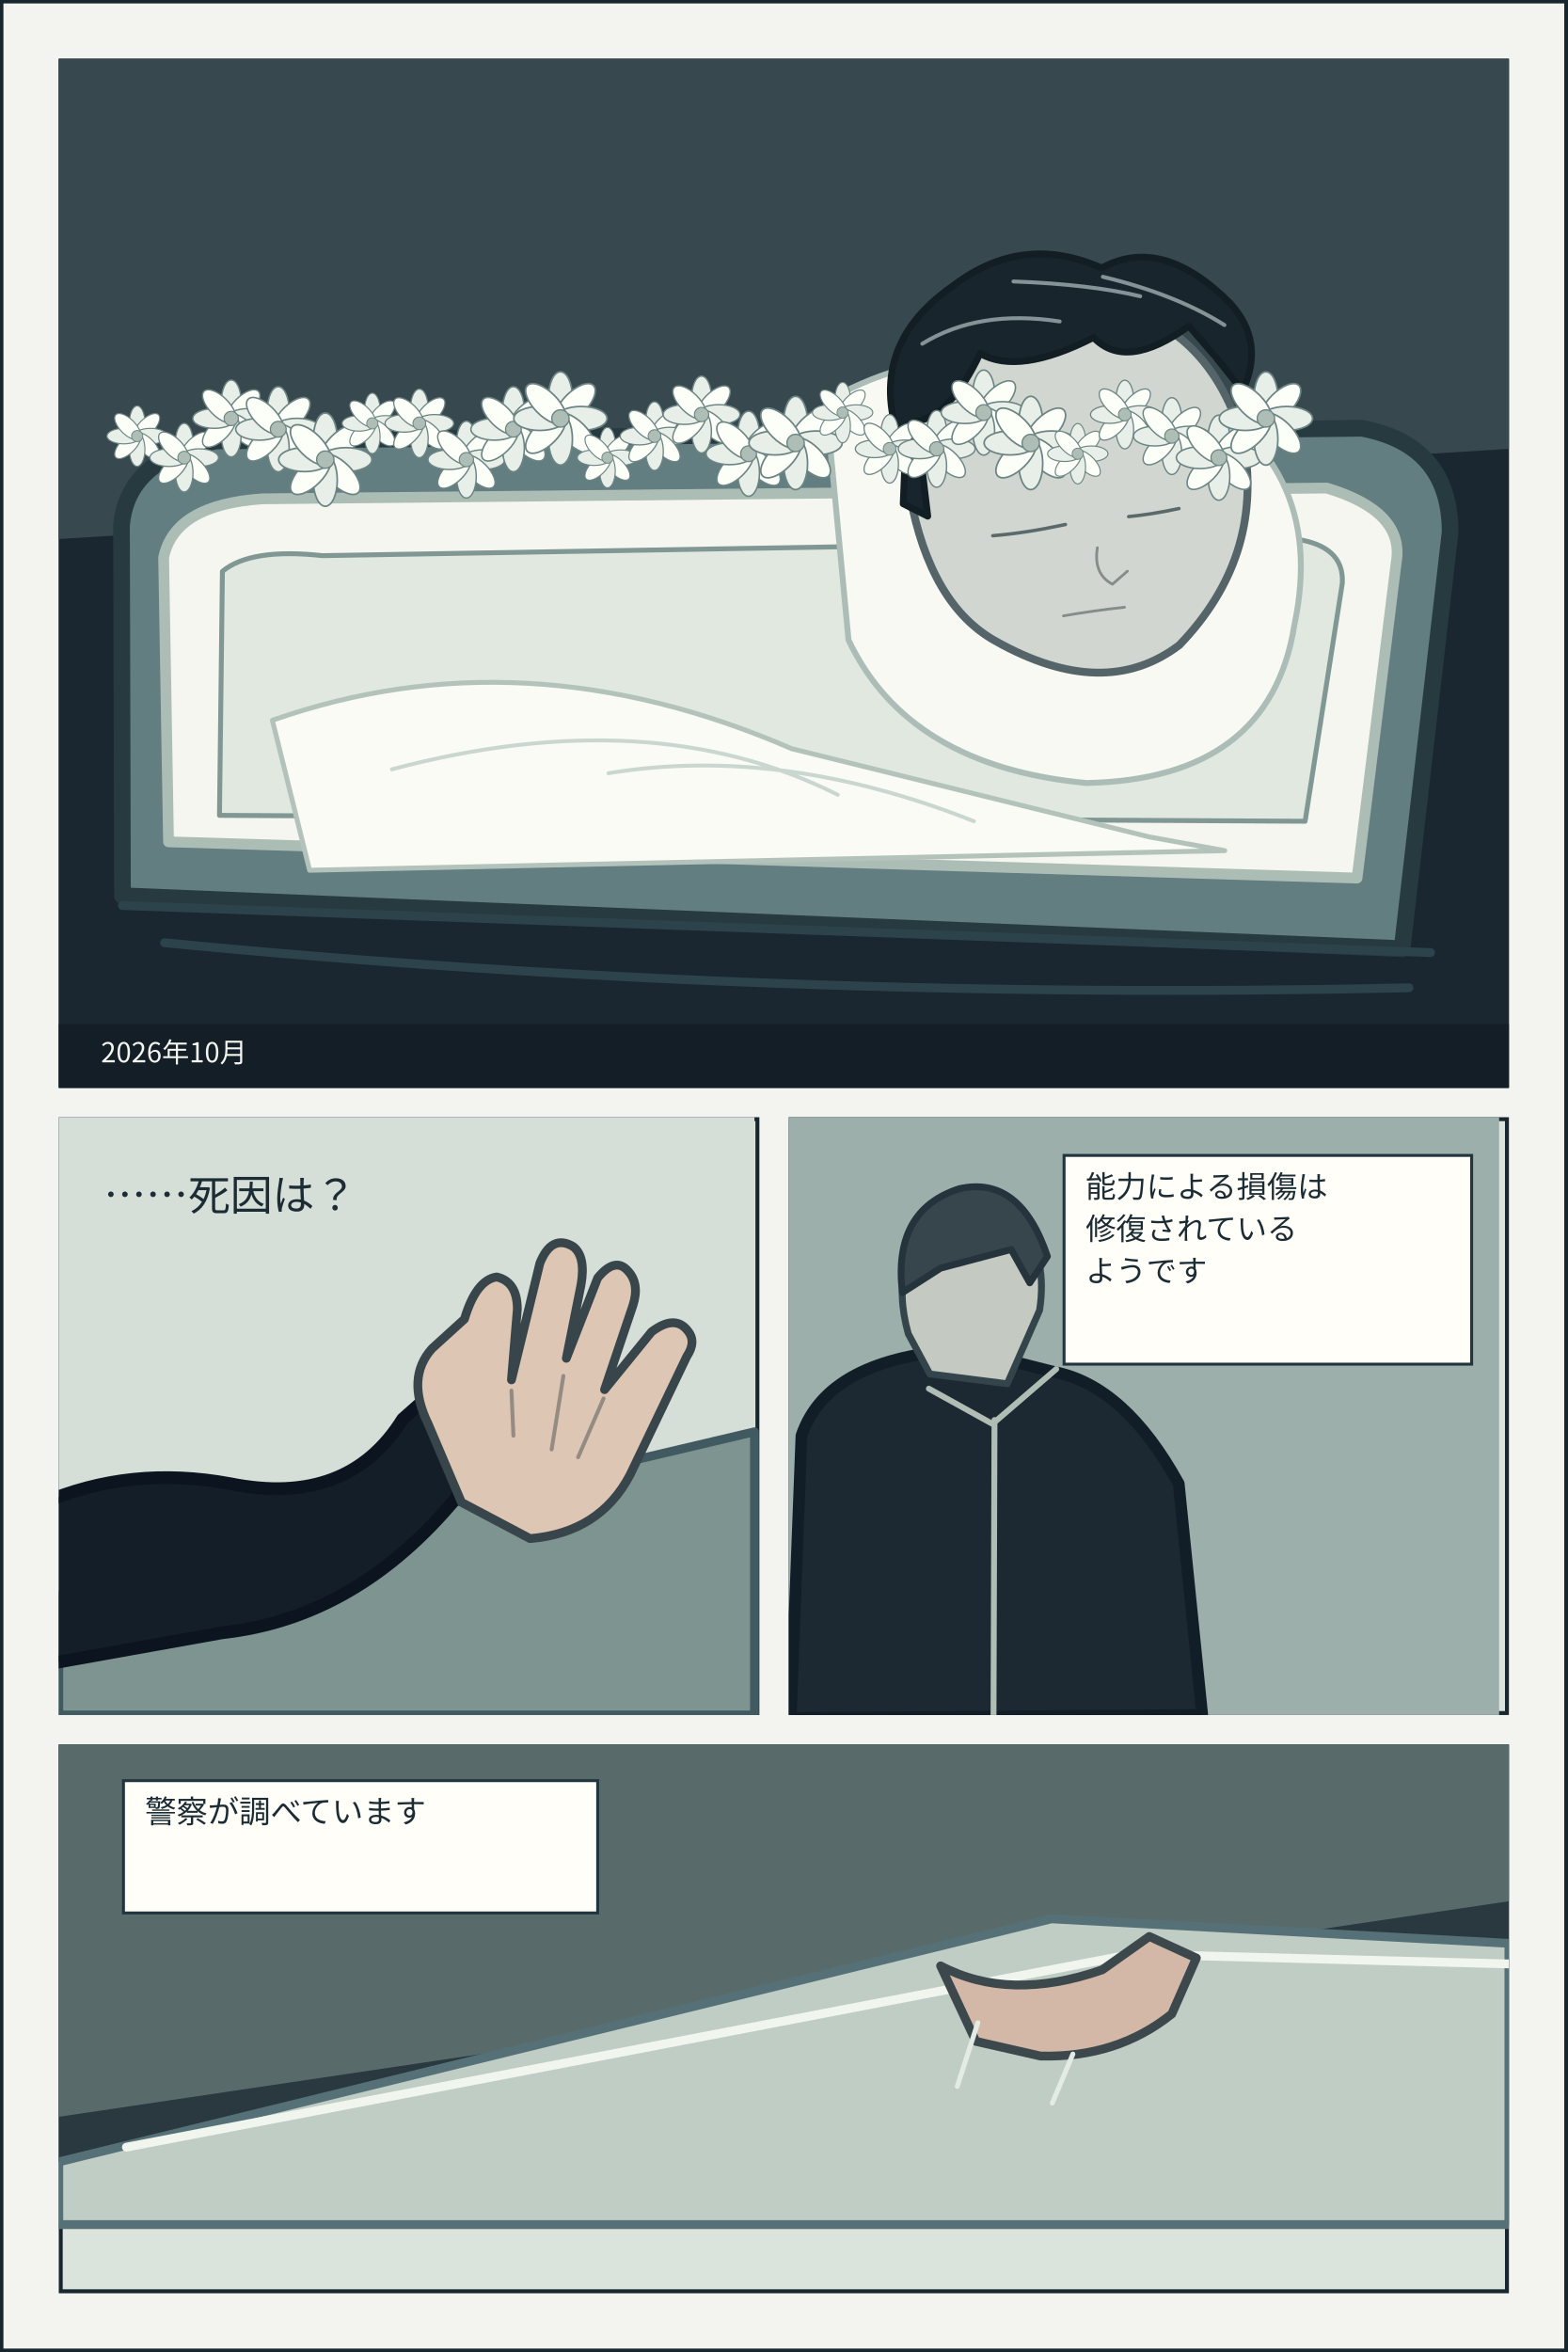
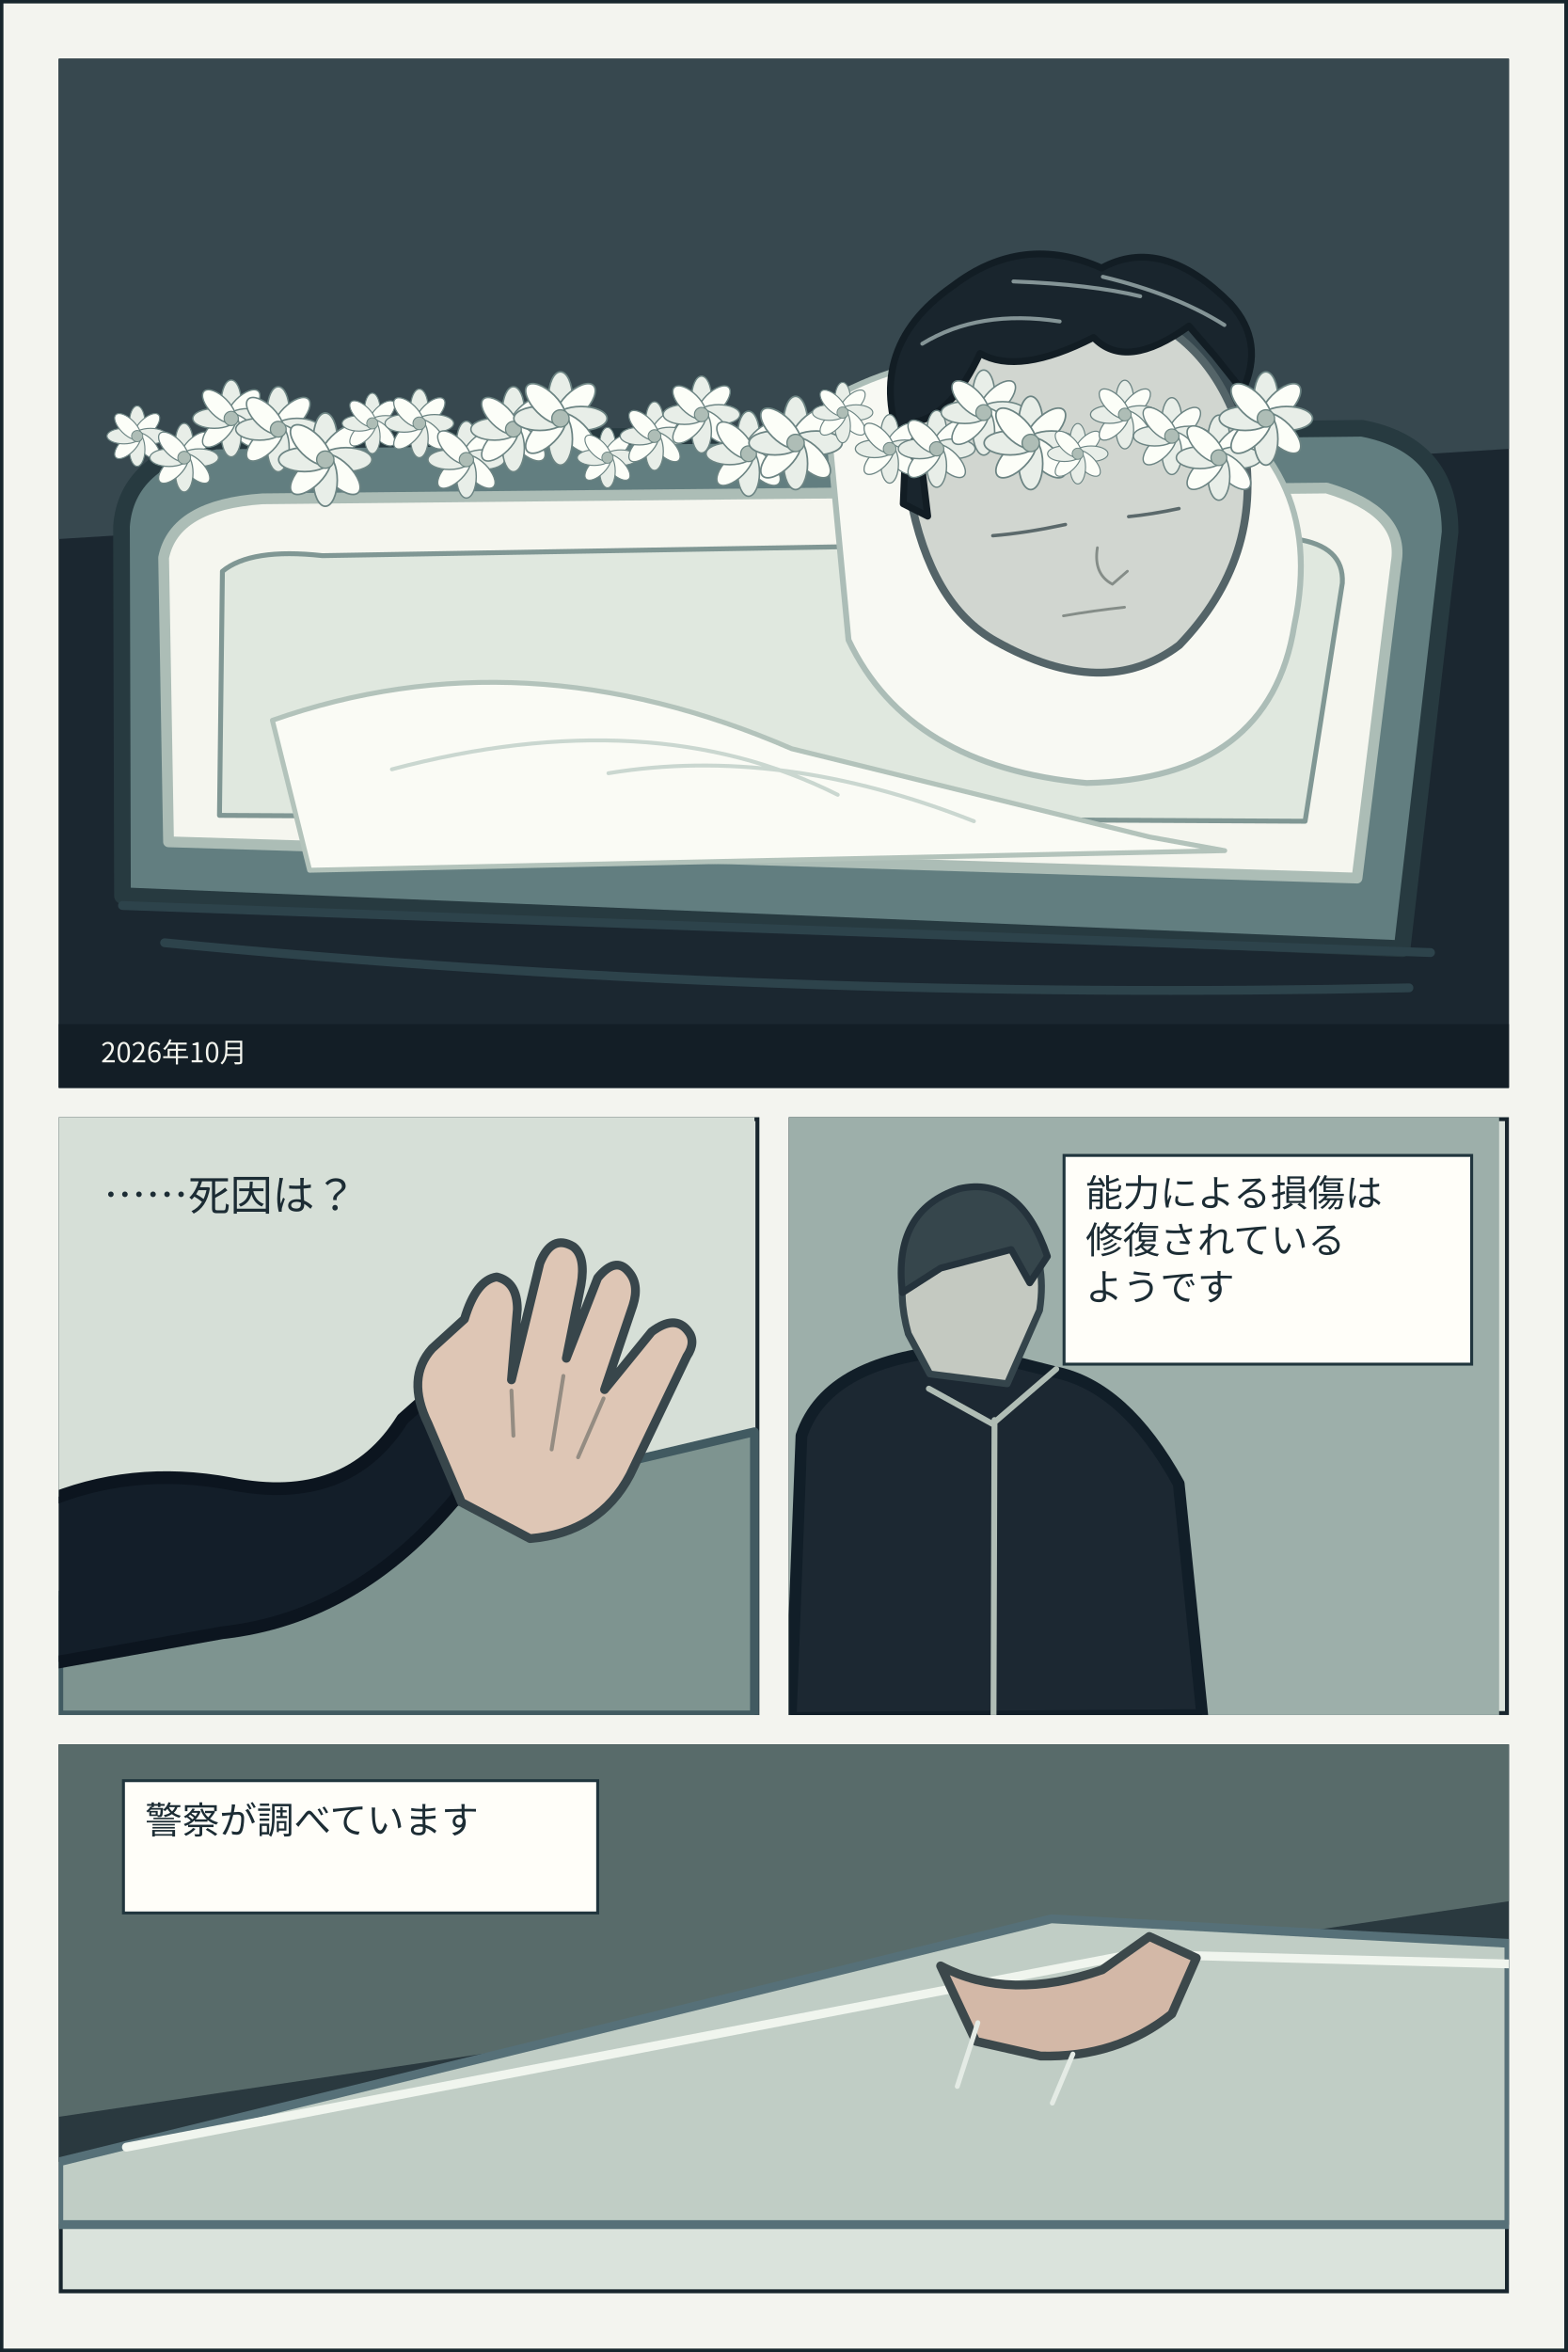
<svg xmlns="http://www.w3.org/2000/svg" width="1600" height="2400" viewBox="0 0 1600 2400">
  <rect x="0" y="0" width="1600" height="2400" fill="#f3f4ef" stroke="#17262d" stroke-width="7" />
  <g id="panel-01-coffin-and-sakaki">
    <svg x="60" y="60" width="1480" height="1050" viewBox="0 0 1480 1050">
      <rect x="0" y="0" width="1480" height="1050" fill="#dae3dc" stroke="#18262e" stroke-width="8" />
      <rect x="0" y="0" width="1480" height="1050" fill="#1b2730" stroke="none" stroke-width="0" />
      <path d="M0 0H1480V398L0 490Z" fill="#37484f" stroke="none" stroke-width="0" stroke-linecap="round" stroke-linejoin="round" />
      <path d="M65 854L64 477Q69 409 160 390L1330 377Q1420 394 1420 483L1371 908Z" fill="#627e80" stroke="#273a40" stroke-width="17" stroke-linecap="round" stroke-linejoin="round" />
      <path d="M112 799L107 509Q118 455 208 449L1294 438Q1374 462 1365 514L1325 836Z" fill="#f5f6ef" stroke="#acbdb6" stroke-width="11" stroke-linecap="round" stroke-linejoin="round" />
      <path d="M164 772L167 523Q196 499 269 507L1262 490Q1312 497 1310 535L1272 778Z" fill="#e0e8df" stroke="#809794" stroke-width="5" stroke-linecap="round" stroke-linejoin="round" />
      <path d="M218 675Q474 585 748 704L1113 794L1190 808L256 828Z" fill="#fafbf5" stroke="#b3c3bb" stroke-width="5" stroke-linecap="round" stroke-linejoin="round" />
      <path d="M340 725Q604 655 795 751M561 729Q737 700 934 778" fill="none" stroke="#cad7d0" stroke-width="4" stroke-linecap="round" stroke-linejoin="round" />
      <path d="M783 350Q924 266 1139 331Q1297 408 1261 578Q1236 735 1049 739Q867 722 806 593Z" fill="#f8f9f3" stroke="#acbdb7" stroke-width="6" stroke-linecap="round" stroke-linejoin="round" />
      <g transform="translate(1042 457) rotate(-8)">
        <path d="M-148-144Q-65-222 50-203Q158-167 175-40Q178 78 81 154Q-3 201-104 124Q-165 78-170-36Z" fill="#d1d6d0" stroke="#546468" stroke-width="8" stroke-linecap="round" stroke-linejoin="round" />
        <path d="M-169-77Q-200-189-97-241Q-19-285 56-238Q122-263 181-184Q211-140 181-94L158-133L136-167Q66-130 38-169Q-43-141-79-169Q-116-112-153-109L-155-12L-178-28Z" fill="#19252d" stroke="#121d24" stroke-width="7" stroke-linecap="round" stroke-linejoin="round" />
        <path d="M-136-187Q-74-214 6-190M-35-237Q43-223 91-204M56-229Q127-201 172-163" fill="none" stroke="#849496" stroke-width="4" stroke-linecap="round" stroke-linejoin="round" />
        <path d="M-92 17Q-58 19-17 16M48 17Q72 18 100 16" fill="none" stroke="#5b696b" stroke-width="3.5" stroke-linecap="round" stroke-linejoin="round" />
        <path d="M12 44Q4 70 22 83L39 72M-32 108Q0 107 31 108" fill="none" stroke="#858d88" stroke-width="2.8" stroke-linecap="round" stroke-linejoin="round" />
      </g>
      <g transform="translate(80 385) scale(0.44)">
        <ellipse cx="0" cy="-31" rx="18" ry="39" transform="rotate(0)" fill="#e8eee8" stroke="#6c8483" stroke-width="2.5" />
        <ellipse cx="0" cy="-31" rx="18" ry="39" transform="rotate(45)" fill="#fcfef8" stroke="#6c8483" stroke-width="2.5" />
        <ellipse cx="0" cy="-31" rx="18" ry="39" transform="rotate(90)" fill="#e8eee8" stroke="#6c8483" stroke-width="2.5" />
        <ellipse cx="0" cy="-31" rx="18" ry="39" transform="rotate(135)" fill="#fcfef8" stroke="#6c8483" stroke-width="2.5" />
        <ellipse cx="0" cy="-31" rx="18" ry="39" transform="rotate(180)" fill="#e8eee8" stroke="#6c8483" stroke-width="2.5" />
        <ellipse cx="0" cy="-31" rx="18" ry="39" transform="rotate(225)" fill="#fcfef8" stroke="#6c8483" stroke-width="2.5" />
        <ellipse cx="0" cy="-31" rx="18" ry="39" transform="rotate(270)" fill="#e8eee8" stroke="#6c8483" stroke-width="2.5" />
        <ellipse cx="0" cy="-31" rx="18" ry="39" transform="rotate(315)" fill="#fcfef8" stroke="#6c8483" stroke-width="2.5" />
        <circle r="13" fill="#aebdb6" stroke="#6c8582" stroke-width="2" />
      </g>
      <g transform="translate(128 407) scale(0.50)">
        <ellipse cx="0" cy="-31" rx="18" ry="39" transform="rotate(0)" fill="#e8eee8" stroke="#6c8483" stroke-width="2.5" />
        <ellipse cx="0" cy="-31" rx="18" ry="39" transform="rotate(45)" fill="#fcfef8" stroke="#6c8483" stroke-width="2.5" />
        <ellipse cx="0" cy="-31" rx="18" ry="39" transform="rotate(90)" fill="#e8eee8" stroke="#6c8483" stroke-width="2.5" />
        <ellipse cx="0" cy="-31" rx="18" ry="39" transform="rotate(135)" fill="#fcfef8" stroke="#6c8483" stroke-width="2.5" />
        <ellipse cx="0" cy="-31" rx="18" ry="39" transform="rotate(180)" fill="#e8eee8" stroke="#6c8483" stroke-width="2.5" />
        <ellipse cx="0" cy="-31" rx="18" ry="39" transform="rotate(225)" fill="#fcfef8" stroke="#6c8483" stroke-width="2.5" />
        <ellipse cx="0" cy="-31" rx="18" ry="39" transform="rotate(270)" fill="#e8eee8" stroke="#6c8483" stroke-width="2.5" />
        <ellipse cx="0" cy="-31" rx="18" ry="39" transform="rotate(315)" fill="#fcfef8" stroke="#6c8483" stroke-width="2.5" />
        <circle r="13" fill="#aebdb6" stroke="#6c8582" stroke-width="2" />
      </g>
      <g transform="translate(176 367) scale(0.56)">
        <ellipse cx="0" cy="-31" rx="18" ry="39" transform="rotate(0)" fill="#e8eee8" stroke="#6c8483" stroke-width="2.5" />
        <ellipse cx="0" cy="-31" rx="18" ry="39" transform="rotate(45)" fill="#fcfef8" stroke="#6c8483" stroke-width="2.5" />
        <ellipse cx="0" cy="-31" rx="18" ry="39" transform="rotate(90)" fill="#e8eee8" stroke="#6c8483" stroke-width="2.5" />
        <ellipse cx="0" cy="-31" rx="18" ry="39" transform="rotate(135)" fill="#fcfef8" stroke="#6c8483" stroke-width="2.5" />
        <ellipse cx="0" cy="-31" rx="18" ry="39" transform="rotate(180)" fill="#e8eee8" stroke="#6c8483" stroke-width="2.5" />
        <ellipse cx="0" cy="-31" rx="18" ry="39" transform="rotate(225)" fill="#fcfef8" stroke="#6c8483" stroke-width="2.5" />
        <ellipse cx="0" cy="-31" rx="18" ry="39" transform="rotate(270)" fill="#e8eee8" stroke="#6c8483" stroke-width="2.5" />
        <ellipse cx="0" cy="-31" rx="18" ry="39" transform="rotate(315)" fill="#fcfef8" stroke="#6c8483" stroke-width="2.5" />
        <circle r="13" fill="#aebdb6" stroke="#6c8582" stroke-width="2" />
      </g>
      <g transform="translate(224 378) scale(0.62)">
        <ellipse cx="0" cy="-31" rx="18" ry="39" transform="rotate(0)" fill="#e8eee8" stroke="#6c8483" stroke-width="2.5" />
        <ellipse cx="0" cy="-31" rx="18" ry="39" transform="rotate(45)" fill="#fcfef8" stroke="#6c8483" stroke-width="2.5" />
        <ellipse cx="0" cy="-31" rx="18" ry="39" transform="rotate(90)" fill="#e8eee8" stroke="#6c8483" stroke-width="2.5" />
        <ellipse cx="0" cy="-31" rx="18" ry="39" transform="rotate(135)" fill="#fcfef8" stroke="#6c8483" stroke-width="2.5" />
        <ellipse cx="0" cy="-31" rx="18" ry="39" transform="rotate(180)" fill="#e8eee8" stroke="#6c8483" stroke-width="2.5" />
        <ellipse cx="0" cy="-31" rx="18" ry="39" transform="rotate(225)" fill="#fcfef8" stroke="#6c8483" stroke-width="2.5" />
        <ellipse cx="0" cy="-31" rx="18" ry="39" transform="rotate(270)" fill="#e8eee8" stroke="#6c8483" stroke-width="2.5" />
        <ellipse cx="0" cy="-31" rx="18" ry="39" transform="rotate(315)" fill="#fcfef8" stroke="#6c8483" stroke-width="2.5" />
        <circle r="13" fill="#aebdb6" stroke="#6c8582" stroke-width="2" />
      </g>
      <g transform="translate(272 409) scale(0.68)">
        <ellipse cx="0" cy="-31" rx="18" ry="39" transform="rotate(0)" fill="#e8eee8" stroke="#6c8483" stroke-width="2.5" />
        <ellipse cx="0" cy="-31" rx="18" ry="39" transform="rotate(45)" fill="#fcfef8" stroke="#6c8483" stroke-width="2.5" />
        <ellipse cx="0" cy="-31" rx="18" ry="39" transform="rotate(90)" fill="#e8eee8" stroke="#6c8483" stroke-width="2.5" />
        <ellipse cx="0" cy="-31" rx="18" ry="39" transform="rotate(135)" fill="#fcfef8" stroke="#6c8483" stroke-width="2.5" />
        <ellipse cx="0" cy="-31" rx="18" ry="39" transform="rotate(180)" fill="#e8eee8" stroke="#6c8483" stroke-width="2.5" />
        <ellipse cx="0" cy="-31" rx="18" ry="39" transform="rotate(225)" fill="#fcfef8" stroke="#6c8483" stroke-width="2.5" />
        <ellipse cx="0" cy="-31" rx="18" ry="39" transform="rotate(270)" fill="#e8eee8" stroke="#6c8483" stroke-width="2.5" />
        <ellipse cx="0" cy="-31" rx="18" ry="39" transform="rotate(315)" fill="#fcfef8" stroke="#6c8483" stroke-width="2.5" />
        <circle r="13" fill="#aebdb6" stroke="#6c8582" stroke-width="2" />
      </g>
      <g transform="translate(320 372) scale(0.44)">
        <ellipse cx="0" cy="-31" rx="18" ry="39" transform="rotate(0)" fill="#e8eee8" stroke="#6c8483" stroke-width="2.5" />
        <ellipse cx="0" cy="-31" rx="18" ry="39" transform="rotate(45)" fill="#fcfef8" stroke="#6c8483" stroke-width="2.5" />
        <ellipse cx="0" cy="-31" rx="18" ry="39" transform="rotate(90)" fill="#e8eee8" stroke="#6c8483" stroke-width="2.5" />
        <ellipse cx="0" cy="-31" rx="18" ry="39" transform="rotate(135)" fill="#fcfef8" stroke="#6c8483" stroke-width="2.5" />
        <ellipse cx="0" cy="-31" rx="18" ry="39" transform="rotate(180)" fill="#e8eee8" stroke="#6c8483" stroke-width="2.5" />
        <ellipse cx="0" cy="-31" rx="18" ry="39" transform="rotate(225)" fill="#fcfef8" stroke="#6c8483" stroke-width="2.5" />
        <ellipse cx="0" cy="-31" rx="18" ry="39" transform="rotate(270)" fill="#e8eee8" stroke="#6c8483" stroke-width="2.5" />
        <ellipse cx="0" cy="-31" rx="18" ry="39" transform="rotate(315)" fill="#fcfef8" stroke="#6c8483" stroke-width="2.5" />
        <circle r="13" fill="#aebdb6" stroke="#6c8582" stroke-width="2" />
      </g>
      <g transform="translate(368 372) scale(0.50)">
        <ellipse cx="0" cy="-31" rx="18" ry="39" transform="rotate(0)" fill="#e8eee8" stroke="#6c8483" stroke-width="2.5" />
        <ellipse cx="0" cy="-31" rx="18" ry="39" transform="rotate(45)" fill="#fcfef8" stroke="#6c8483" stroke-width="2.5" />
        <ellipse cx="0" cy="-31" rx="18" ry="39" transform="rotate(90)" fill="#e8eee8" stroke="#6c8483" stroke-width="2.5" />
        <ellipse cx="0" cy="-31" rx="18" ry="39" transform="rotate(135)" fill="#fcfef8" stroke="#6c8483" stroke-width="2.5" />
        <ellipse cx="0" cy="-31" rx="18" ry="39" transform="rotate(180)" fill="#e8eee8" stroke="#6c8483" stroke-width="2.5" />
        <ellipse cx="0" cy="-31" rx="18" ry="39" transform="rotate(225)" fill="#fcfef8" stroke="#6c8483" stroke-width="2.5" />
        <ellipse cx="0" cy="-31" rx="18" ry="39" transform="rotate(270)" fill="#e8eee8" stroke="#6c8483" stroke-width="2.5" />
        <ellipse cx="0" cy="-31" rx="18" ry="39" transform="rotate(315)" fill="#fcfef8" stroke="#6c8483" stroke-width="2.5" />
        <circle r="13" fill="#aebdb6" stroke="#6c8582" stroke-width="2" />
      </g>
      <g transform="translate(416 409) scale(0.56)">
        <ellipse cx="0" cy="-31" rx="18" ry="39" transform="rotate(0)" fill="#e8eee8" stroke="#6c8483" stroke-width="2.5" />
        <ellipse cx="0" cy="-31" rx="18" ry="39" transform="rotate(45)" fill="#fcfef8" stroke="#6c8483" stroke-width="2.5" />
        <ellipse cx="0" cy="-31" rx="18" ry="39" transform="rotate(90)" fill="#e8eee8" stroke="#6c8483" stroke-width="2.5" />
        <ellipse cx="0" cy="-31" rx="18" ry="39" transform="rotate(135)" fill="#fcfef8" stroke="#6c8483" stroke-width="2.5" />
        <ellipse cx="0" cy="-31" rx="18" ry="39" transform="rotate(180)" fill="#e8eee8" stroke="#6c8483" stroke-width="2.5" />
        <ellipse cx="0" cy="-31" rx="18" ry="39" transform="rotate(225)" fill="#fcfef8" stroke="#6c8483" stroke-width="2.5" />
        <ellipse cx="0" cy="-31" rx="18" ry="39" transform="rotate(270)" fill="#e8eee8" stroke="#6c8483" stroke-width="2.5" />
        <ellipse cx="0" cy="-31" rx="18" ry="39" transform="rotate(315)" fill="#fcfef8" stroke="#6c8483" stroke-width="2.5" />
        <circle r="13" fill="#aebdb6" stroke="#6c8582" stroke-width="2" />
      </g>
      <g transform="translate(464 378) scale(0.62)">
        <ellipse cx="0" cy="-31" rx="18" ry="39" transform="rotate(0)" fill="#e8eee8" stroke="#6c8483" stroke-width="2.5" />
        <ellipse cx="0" cy="-31" rx="18" ry="39" transform="rotate(45)" fill="#fcfef8" stroke="#6c8483" stroke-width="2.5" />
        <ellipse cx="0" cy="-31" rx="18" ry="39" transform="rotate(90)" fill="#e8eee8" stroke="#6c8483" stroke-width="2.5" />
        <ellipse cx="0" cy="-31" rx="18" ry="39" transform="rotate(135)" fill="#fcfef8" stroke="#6c8483" stroke-width="2.5" />
        <ellipse cx="0" cy="-31" rx="18" ry="39" transform="rotate(180)" fill="#e8eee8" stroke="#6c8483" stroke-width="2.5" />
        <ellipse cx="0" cy="-31" rx="18" ry="39" transform="rotate(225)" fill="#fcfef8" stroke="#6c8483" stroke-width="2.5" />
        <ellipse cx="0" cy="-31" rx="18" ry="39" transform="rotate(270)" fill="#e8eee8" stroke="#6c8483" stroke-width="2.5" />
        <ellipse cx="0" cy="-31" rx="18" ry="39" transform="rotate(315)" fill="#fcfef8" stroke="#6c8483" stroke-width="2.5" />
        <circle r="13" fill="#aebdb6" stroke="#6c8582" stroke-width="2" />
      </g>
      <g transform="translate(512 367) scale(0.68)">
        <ellipse cx="0" cy="-31" rx="18" ry="39" transform="rotate(0)" fill="#e8eee8" stroke="#6c8483" stroke-width="2.5" />
        <ellipse cx="0" cy="-31" rx="18" ry="39" transform="rotate(45)" fill="#fcfef8" stroke="#6c8483" stroke-width="2.5" />
        <ellipse cx="0" cy="-31" rx="18" ry="39" transform="rotate(90)" fill="#e8eee8" stroke="#6c8483" stroke-width="2.5" />
        <ellipse cx="0" cy="-31" rx="18" ry="39" transform="rotate(135)" fill="#fcfef8" stroke="#6c8483" stroke-width="2.5" />
        <ellipse cx="0" cy="-31" rx="18" ry="39" transform="rotate(180)" fill="#e8eee8" stroke="#6c8483" stroke-width="2.5" />
        <ellipse cx="0" cy="-31" rx="18" ry="39" transform="rotate(225)" fill="#fcfef8" stroke="#6c8483" stroke-width="2.5" />
        <ellipse cx="0" cy="-31" rx="18" ry="39" transform="rotate(270)" fill="#e8eee8" stroke="#6c8483" stroke-width="2.5" />
        <ellipse cx="0" cy="-31" rx="18" ry="39" transform="rotate(315)" fill="#fcfef8" stroke="#6c8483" stroke-width="2.5" />
        <circle r="13" fill="#aebdb6" stroke="#6c8582" stroke-width="2" />
      </g>
      <g transform="translate(560 407) scale(0.44)">
        <ellipse cx="0" cy="-31" rx="18" ry="39" transform="rotate(0)" fill="#e8eee8" stroke="#6c8483" stroke-width="2.5" />
        <ellipse cx="0" cy="-31" rx="18" ry="39" transform="rotate(45)" fill="#fcfef8" stroke="#6c8483" stroke-width="2.5" />
        <ellipse cx="0" cy="-31" rx="18" ry="39" transform="rotate(90)" fill="#e8eee8" stroke="#6c8483" stroke-width="2.5" />
        <ellipse cx="0" cy="-31" rx="18" ry="39" transform="rotate(135)" fill="#fcfef8" stroke="#6c8483" stroke-width="2.5" />
        <ellipse cx="0" cy="-31" rx="18" ry="39" transform="rotate(180)" fill="#e8eee8" stroke="#6c8483" stroke-width="2.5" />
        <ellipse cx="0" cy="-31" rx="18" ry="39" transform="rotate(225)" fill="#fcfef8" stroke="#6c8483" stroke-width="2.5" />
        <ellipse cx="0" cy="-31" rx="18" ry="39" transform="rotate(270)" fill="#e8eee8" stroke="#6c8483" stroke-width="2.5" />
        <ellipse cx="0" cy="-31" rx="18" ry="39" transform="rotate(315)" fill="#fcfef8" stroke="#6c8483" stroke-width="2.5" />
        <circle r="13" fill="#aebdb6" stroke="#6c8582" stroke-width="2" />
      </g>
      <g transform="translate(608 385) scale(0.50)">
        <ellipse cx="0" cy="-31" rx="18" ry="39" transform="rotate(0)" fill="#e8eee8" stroke="#6c8483" stroke-width="2.5" />
        <ellipse cx="0" cy="-31" rx="18" ry="39" transform="rotate(45)" fill="#fcfef8" stroke="#6c8483" stroke-width="2.5" />
        <ellipse cx="0" cy="-31" rx="18" ry="39" transform="rotate(90)" fill="#e8eee8" stroke="#6c8483" stroke-width="2.5" />
        <ellipse cx="0" cy="-31" rx="18" ry="39" transform="rotate(135)" fill="#fcfef8" stroke="#6c8483" stroke-width="2.5" />
        <ellipse cx="0" cy="-31" rx="18" ry="39" transform="rotate(180)" fill="#e8eee8" stroke="#6c8483" stroke-width="2.5" />
        <ellipse cx="0" cy="-31" rx="18" ry="39" transform="rotate(225)" fill="#fcfef8" stroke="#6c8483" stroke-width="2.5" />
        <ellipse cx="0" cy="-31" rx="18" ry="39" transform="rotate(270)" fill="#e8eee8" stroke="#6c8483" stroke-width="2.5" />
        <ellipse cx="0" cy="-31" rx="18" ry="39" transform="rotate(315)" fill="#fcfef8" stroke="#6c8483" stroke-width="2.5" />
        <circle r="13" fill="#aebdb6" stroke="#6c8582" stroke-width="2" />
      </g>
      <g transform="translate(656 363) scale(0.56)">
        <ellipse cx="0" cy="-31" rx="18" ry="39" transform="rotate(0)" fill="#e8eee8" stroke="#6c8483" stroke-width="2.5" />
        <ellipse cx="0" cy="-31" rx="18" ry="39" transform="rotate(45)" fill="#fcfef8" stroke="#6c8483" stroke-width="2.5" />
        <ellipse cx="0" cy="-31" rx="18" ry="39" transform="rotate(90)" fill="#e8eee8" stroke="#6c8483" stroke-width="2.5" />
        <ellipse cx="0" cy="-31" rx="18" ry="39" transform="rotate(135)" fill="#fcfef8" stroke="#6c8483" stroke-width="2.5" />
        <ellipse cx="0" cy="-31" rx="18" ry="39" transform="rotate(180)" fill="#e8eee8" stroke="#6c8483" stroke-width="2.5" />
        <ellipse cx="0" cy="-31" rx="18" ry="39" transform="rotate(225)" fill="#fcfef8" stroke="#6c8483" stroke-width="2.5" />
        <ellipse cx="0" cy="-31" rx="18" ry="39" transform="rotate(270)" fill="#e8eee8" stroke="#6c8483" stroke-width="2.5" />
        <ellipse cx="0" cy="-31" rx="18" ry="39" transform="rotate(315)" fill="#fcfef8" stroke="#6c8483" stroke-width="2.5" />
        <circle r="13" fill="#aebdb6" stroke="#6c8582" stroke-width="2" />
      </g>
      <g transform="translate(704 403) scale(0.62)">
        <ellipse cx="0" cy="-31" rx="18" ry="39" transform="rotate(0)" fill="#e8eee8" stroke="#6c8483" stroke-width="2.5" />
        <ellipse cx="0" cy="-31" rx="18" ry="39" transform="rotate(45)" fill="#fcfef8" stroke="#6c8483" stroke-width="2.5" />
        <ellipse cx="0" cy="-31" rx="18" ry="39" transform="rotate(90)" fill="#e8eee8" stroke="#6c8483" stroke-width="2.5" />
        <ellipse cx="0" cy="-31" rx="18" ry="39" transform="rotate(135)" fill="#fcfef8" stroke="#6c8483" stroke-width="2.5" />
        <ellipse cx="0" cy="-31" rx="18" ry="39" transform="rotate(180)" fill="#e8eee8" stroke="#6c8483" stroke-width="2.5" />
        <ellipse cx="0" cy="-31" rx="18" ry="39" transform="rotate(225)" fill="#fcfef8" stroke="#6c8483" stroke-width="2.5" />
        <ellipse cx="0" cy="-31" rx="18" ry="39" transform="rotate(270)" fill="#e8eee8" stroke="#6c8483" stroke-width="2.5" />
        <ellipse cx="0" cy="-31" rx="18" ry="39" transform="rotate(315)" fill="#fcfef8" stroke="#6c8483" stroke-width="2.5" />
        <circle r="13" fill="#aebdb6" stroke="#6c8582" stroke-width="2" />
      </g>
      <g transform="translate(752 392) scale(0.68)">
        <ellipse cx="0" cy="-31" rx="18" ry="39" transform="rotate(0)" fill="#e8eee8" stroke="#6c8483" stroke-width="2.5" />
        <ellipse cx="0" cy="-31" rx="18" ry="39" transform="rotate(45)" fill="#fcfef8" stroke="#6c8483" stroke-width="2.5" />
        <ellipse cx="0" cy="-31" rx="18" ry="39" transform="rotate(90)" fill="#e8eee8" stroke="#6c8483" stroke-width="2.5" />
        <ellipse cx="0" cy="-31" rx="18" ry="39" transform="rotate(135)" fill="#fcfef8" stroke="#6c8483" stroke-width="2.5" />
        <ellipse cx="0" cy="-31" rx="18" ry="39" transform="rotate(180)" fill="#e8eee8" stroke="#6c8483" stroke-width="2.5" />
        <ellipse cx="0" cy="-31" rx="18" ry="39" transform="rotate(225)" fill="#fcfef8" stroke="#6c8483" stroke-width="2.5" />
        <ellipse cx="0" cy="-31" rx="18" ry="39" transform="rotate(270)" fill="#e8eee8" stroke="#6c8483" stroke-width="2.5" />
        <ellipse cx="0" cy="-31" rx="18" ry="39" transform="rotate(315)" fill="#fcfef8" stroke="#6c8483" stroke-width="2.5" />
        <circle r="13" fill="#aebdb6" stroke="#6c8582" stroke-width="2" />
      </g>
      <g transform="translate(800 361) scale(0.44)">
        <ellipse cx="0" cy="-31" rx="18" ry="39" transform="rotate(0)" fill="#e8eee8" stroke="#6c8483" stroke-width="2.5" />
        <ellipse cx="0" cy="-31" rx="18" ry="39" transform="rotate(45)" fill="#fcfef8" stroke="#6c8483" stroke-width="2.5" />
        <ellipse cx="0" cy="-31" rx="18" ry="39" transform="rotate(90)" fill="#e8eee8" stroke="#6c8483" stroke-width="2.5" />
        <ellipse cx="0" cy="-31" rx="18" ry="39" transform="rotate(135)" fill="#fcfef8" stroke="#6c8483" stroke-width="2.5" />
        <ellipse cx="0" cy="-31" rx="18" ry="39" transform="rotate(180)" fill="#e8eee8" stroke="#6c8483" stroke-width="2.5" />
        <ellipse cx="0" cy="-31" rx="18" ry="39" transform="rotate(225)" fill="#fcfef8" stroke="#6c8483" stroke-width="2.5" />
        <ellipse cx="0" cy="-31" rx="18" ry="39" transform="rotate(270)" fill="#e8eee8" stroke="#6c8483" stroke-width="2.5" />
        <ellipse cx="0" cy="-31" rx="18" ry="39" transform="rotate(315)" fill="#fcfef8" stroke="#6c8483" stroke-width="2.5" />
        <circle r="13" fill="#aebdb6" stroke="#6c8582" stroke-width="2" />
      </g>
      <g transform="translate(848 398) scale(0.50)">
        <ellipse cx="0" cy="-31" rx="18" ry="39" transform="rotate(0)" fill="#e8eee8" stroke="#6c8483" stroke-width="2.5" />
        <ellipse cx="0" cy="-31" rx="18" ry="39" transform="rotate(45)" fill="#fcfef8" stroke="#6c8483" stroke-width="2.5" />
        <ellipse cx="0" cy="-31" rx="18" ry="39" transform="rotate(90)" fill="#e8eee8" stroke="#6c8483" stroke-width="2.5" />
        <ellipse cx="0" cy="-31" rx="18" ry="39" transform="rotate(135)" fill="#fcfef8" stroke="#6c8483" stroke-width="2.5" />
        <ellipse cx="0" cy="-31" rx="18" ry="39" transform="rotate(180)" fill="#e8eee8" stroke="#6c8483" stroke-width="2.5" />
        <ellipse cx="0" cy="-31" rx="18" ry="39" transform="rotate(225)" fill="#fcfef8" stroke="#6c8483" stroke-width="2.5" />
        <ellipse cx="0" cy="-31" rx="18" ry="39" transform="rotate(270)" fill="#e8eee8" stroke="#6c8483" stroke-width="2.5" />
        <ellipse cx="0" cy="-31" rx="18" ry="39" transform="rotate(315)" fill="#fcfef8" stroke="#6c8483" stroke-width="2.5" />
        <circle r="13" fill="#aebdb6" stroke="#6c8582" stroke-width="2" />
      </g>
      <g transform="translate(896 398) scale(0.56)">
        <ellipse cx="0" cy="-31" rx="18" ry="39" transform="rotate(0)" fill="#e8eee8" stroke="#6c8483" stroke-width="2.5" />
        <ellipse cx="0" cy="-31" rx="18" ry="39" transform="rotate(45)" fill="#fcfef8" stroke="#6c8483" stroke-width="2.5" />
        <ellipse cx="0" cy="-31" rx="18" ry="39" transform="rotate(90)" fill="#e8eee8" stroke="#6c8483" stroke-width="2.5" />
        <ellipse cx="0" cy="-31" rx="18" ry="39" transform="rotate(135)" fill="#fcfef8" stroke="#6c8483" stroke-width="2.5" />
        <ellipse cx="0" cy="-31" rx="18" ry="39" transform="rotate(180)" fill="#e8eee8" stroke="#6c8483" stroke-width="2.5" />
        <ellipse cx="0" cy="-31" rx="18" ry="39" transform="rotate(225)" fill="#fcfef8" stroke="#6c8483" stroke-width="2.5" />
        <ellipse cx="0" cy="-31" rx="18" ry="39" transform="rotate(270)" fill="#e8eee8" stroke="#6c8483" stroke-width="2.5" />
        <ellipse cx="0" cy="-31" rx="18" ry="39" transform="rotate(315)" fill="#fcfef8" stroke="#6c8483" stroke-width="2.5" />
        <circle r="13" fill="#aebdb6" stroke="#6c8582" stroke-width="2" />
      </g>
      <g transform="translate(944 361) scale(0.62)">
        <ellipse cx="0" cy="-31" rx="18" ry="39" transform="rotate(0)" fill="#e8eee8" stroke="#6c8483" stroke-width="2.5" />
        <ellipse cx="0" cy="-31" rx="18" ry="39" transform="rotate(45)" fill="#fcfef8" stroke="#6c8483" stroke-width="2.5" />
        <ellipse cx="0" cy="-31" rx="18" ry="39" transform="rotate(90)" fill="#e8eee8" stroke="#6c8483" stroke-width="2.5" />
        <ellipse cx="0" cy="-31" rx="18" ry="39" transform="rotate(135)" fill="#fcfef8" stroke="#6c8483" stroke-width="2.5" />
        <ellipse cx="0" cy="-31" rx="18" ry="39" transform="rotate(180)" fill="#e8eee8" stroke="#6c8483" stroke-width="2.5" />
        <ellipse cx="0" cy="-31" rx="18" ry="39" transform="rotate(225)" fill="#fcfef8" stroke="#6c8483" stroke-width="2.5" />
        <ellipse cx="0" cy="-31" rx="18" ry="39" transform="rotate(270)" fill="#e8eee8" stroke="#6c8483" stroke-width="2.5" />
        <ellipse cx="0" cy="-31" rx="18" ry="39" transform="rotate(315)" fill="#fcfef8" stroke="#6c8483" stroke-width="2.5" />
        <circle r="13" fill="#aebdb6" stroke="#6c8582" stroke-width="2" />
      </g>
      <g transform="translate(992 392) scale(0.68)">
        <ellipse cx="0" cy="-31" rx="18" ry="39" transform="rotate(0)" fill="#e8eee8" stroke="#6c8483" stroke-width="2.5" />
        <ellipse cx="0" cy="-31" rx="18" ry="39" transform="rotate(45)" fill="#fcfef8" stroke="#6c8483" stroke-width="2.5" />
        <ellipse cx="0" cy="-31" rx="18" ry="39" transform="rotate(90)" fill="#e8eee8" stroke="#6c8483" stroke-width="2.5" />
        <ellipse cx="0" cy="-31" rx="18" ry="39" transform="rotate(135)" fill="#fcfef8" stroke="#6c8483" stroke-width="2.5" />
        <ellipse cx="0" cy="-31" rx="18" ry="39" transform="rotate(180)" fill="#e8eee8" stroke="#6c8483" stroke-width="2.5" />
        <ellipse cx="0" cy="-31" rx="18" ry="39" transform="rotate(225)" fill="#fcfef8" stroke="#6c8483" stroke-width="2.5" />
        <ellipse cx="0" cy="-31" rx="18" ry="39" transform="rotate(270)" fill="#e8eee8" stroke="#6c8483" stroke-width="2.5" />
        <ellipse cx="0" cy="-31" rx="18" ry="39" transform="rotate(315)" fill="#fcfef8" stroke="#6c8483" stroke-width="2.5" />
        <circle r="13" fill="#aebdb6" stroke="#6c8582" stroke-width="2" />
      </g>
      <g transform="translate(1040 403) scale(0.44)">
        <ellipse cx="0" cy="-31" rx="18" ry="39" transform="rotate(0)" fill="#e8eee8" stroke="#6c8483" stroke-width="2.5" />
        <ellipse cx="0" cy="-31" rx="18" ry="39" transform="rotate(45)" fill="#fcfef8" stroke="#6c8483" stroke-width="2.5" />
        <ellipse cx="0" cy="-31" rx="18" ry="39" transform="rotate(90)" fill="#e8eee8" stroke="#6c8483" stroke-width="2.5" />
        <ellipse cx="0" cy="-31" rx="18" ry="39" transform="rotate(135)" fill="#fcfef8" stroke="#6c8483" stroke-width="2.5" />
        <ellipse cx="0" cy="-31" rx="18" ry="39" transform="rotate(180)" fill="#e8eee8" stroke="#6c8483" stroke-width="2.5" />
        <ellipse cx="0" cy="-31" rx="18" ry="39" transform="rotate(225)" fill="#fcfef8" stroke="#6c8483" stroke-width="2.5" />
        <ellipse cx="0" cy="-31" rx="18" ry="39" transform="rotate(270)" fill="#e8eee8" stroke="#6c8483" stroke-width="2.5" />
        <ellipse cx="0" cy="-31" rx="18" ry="39" transform="rotate(315)" fill="#fcfef8" stroke="#6c8483" stroke-width="2.5" />
        <circle r="13" fill="#aebdb6" stroke="#6c8582" stroke-width="2" />
      </g>
      <g transform="translate(1088 363) scale(0.50)">
        <ellipse cx="0" cy="-31" rx="18" ry="39" transform="rotate(0)" fill="#e8eee8" stroke="#6c8483" stroke-width="2.5" />
        <ellipse cx="0" cy="-31" rx="18" ry="39" transform="rotate(45)" fill="#fcfef8" stroke="#6c8483" stroke-width="2.5" />
        <ellipse cx="0" cy="-31" rx="18" ry="39" transform="rotate(90)" fill="#e8eee8" stroke="#6c8483" stroke-width="2.5" />
        <ellipse cx="0" cy="-31" rx="18" ry="39" transform="rotate(135)" fill="#fcfef8" stroke="#6c8483" stroke-width="2.5" />
        <ellipse cx="0" cy="-31" rx="18" ry="39" transform="rotate(180)" fill="#e8eee8" stroke="#6c8483" stroke-width="2.5" />
        <ellipse cx="0" cy="-31" rx="18" ry="39" transform="rotate(225)" fill="#fcfef8" stroke="#6c8483" stroke-width="2.5" />
        <ellipse cx="0" cy="-31" rx="18" ry="39" transform="rotate(270)" fill="#e8eee8" stroke="#6c8483" stroke-width="2.5" />
        <ellipse cx="0" cy="-31" rx="18" ry="39" transform="rotate(315)" fill="#fcfef8" stroke="#6c8483" stroke-width="2.5" />
        <circle r="13" fill="#aebdb6" stroke="#6c8582" stroke-width="2" />
      </g>
      <g transform="translate(1136 385) scale(0.56)">
        <ellipse cx="0" cy="-31" rx="18" ry="39" transform="rotate(0)" fill="#e8eee8" stroke="#6c8483" stroke-width="2.5" />
        <ellipse cx="0" cy="-31" rx="18" ry="39" transform="rotate(45)" fill="#fcfef8" stroke="#6c8483" stroke-width="2.5" />
        <ellipse cx="0" cy="-31" rx="18" ry="39" transform="rotate(90)" fill="#e8eee8" stroke="#6c8483" stroke-width="2.5" />
        <ellipse cx="0" cy="-31" rx="18" ry="39" transform="rotate(135)" fill="#fcfef8" stroke="#6c8483" stroke-width="2.5" />
        <ellipse cx="0" cy="-31" rx="18" ry="39" transform="rotate(180)" fill="#e8eee8" stroke="#6c8483" stroke-width="2.5" />
        <ellipse cx="0" cy="-31" rx="18" ry="39" transform="rotate(225)" fill="#fcfef8" stroke="#6c8483" stroke-width="2.5" />
        <ellipse cx="0" cy="-31" rx="18" ry="39" transform="rotate(270)" fill="#e8eee8" stroke="#6c8483" stroke-width="2.5" />
        <ellipse cx="0" cy="-31" rx="18" ry="39" transform="rotate(315)" fill="#fcfef8" stroke="#6c8483" stroke-width="2.5" />
        <circle r="13" fill="#aebdb6" stroke="#6c8582" stroke-width="2" />
      </g>
      <g transform="translate(1184 407) scale(0.62)">
        <ellipse cx="0" cy="-31" rx="18" ry="39" transform="rotate(0)" fill="#e8eee8" stroke="#6c8483" stroke-width="2.5" />
        <ellipse cx="0" cy="-31" rx="18" ry="39" transform="rotate(45)" fill="#fcfef8" stroke="#6c8483" stroke-width="2.5" />
        <ellipse cx="0" cy="-31" rx="18" ry="39" transform="rotate(90)" fill="#e8eee8" stroke="#6c8483" stroke-width="2.5" />
        <ellipse cx="0" cy="-31" rx="18" ry="39" transform="rotate(135)" fill="#fcfef8" stroke="#6c8483" stroke-width="2.5" />
        <ellipse cx="0" cy="-31" rx="18" ry="39" transform="rotate(180)" fill="#e8eee8" stroke="#6c8483" stroke-width="2.5" />
        <ellipse cx="0" cy="-31" rx="18" ry="39" transform="rotate(225)" fill="#fcfef8" stroke="#6c8483" stroke-width="2.5" />
        <ellipse cx="0" cy="-31" rx="18" ry="39" transform="rotate(270)" fill="#e8eee8" stroke="#6c8483" stroke-width="2.5" />
        <ellipse cx="0" cy="-31" rx="18" ry="39" transform="rotate(315)" fill="#fcfef8" stroke="#6c8483" stroke-width="2.5" />
        <circle r="13" fill="#aebdb6" stroke="#6c8582" stroke-width="2" />
      </g>
      <g transform="translate(1232 367) scale(0.68)">
        <ellipse cx="0" cy="-31" rx="18" ry="39" transform="rotate(0)" fill="#e8eee8" stroke="#6c8483" stroke-width="2.5" />
        <ellipse cx="0" cy="-31" rx="18" ry="39" transform="rotate(45)" fill="#fcfef8" stroke="#6c8483" stroke-width="2.5" />
        <ellipse cx="0" cy="-31" rx="18" ry="39" transform="rotate(90)" fill="#e8eee8" stroke="#6c8483" stroke-width="2.5" />
        <ellipse cx="0" cy="-31" rx="18" ry="39" transform="rotate(135)" fill="#fcfef8" stroke="#6c8483" stroke-width="2.5" />
        <ellipse cx="0" cy="-31" rx="18" ry="39" transform="rotate(180)" fill="#e8eee8" stroke="#6c8483" stroke-width="2.5" />
        <ellipse cx="0" cy="-31" rx="18" ry="39" transform="rotate(225)" fill="#fcfef8" stroke="#6c8483" stroke-width="2.5" />
        <ellipse cx="0" cy="-31" rx="18" ry="39" transform="rotate(270)" fill="#e8eee8" stroke="#6c8483" stroke-width="2.5" />
        <ellipse cx="0" cy="-31" rx="18" ry="39" transform="rotate(315)" fill="#fcfef8" stroke="#6c8483" stroke-width="2.5" />
        <circle r="13" fill="#aebdb6" stroke="#6c8582" stroke-width="2" />
      </g>
      <path d="M65 864L1400 912M108 902Q727 962 1378 948" fill="none" stroke="#2d434b" stroke-width="9" stroke-linecap="round" stroke-linejoin="round" />
      <rect x="0" y="985" width="1480" height="65" fill="#131e26" stroke="none" stroke-width="0" />
      <text x="43" y="1024" font-family="Noto Sans CJK JP, Noto Sans JP, sans-serif" font-size="28" fill="#f4f5ee" font-weight="500">2026年10月</text>
    </svg>
  </g>
  <g id="panel-02-official-explains">
    <svg x="805" y="1140" width="735" height="610" viewBox="0 0 735 610">
      <rect x="0" y="0" width="735" height="610" fill="#dae3dc" stroke="#18262e" stroke-width="8" />
      <rect x="0" y="0" width="725" height="610" fill="#9dafaa" stroke="none" stroke-width="0" />
      <path d="M2 613L13 325Q40 245 180 237L271 260Q343 274 398 374L422 610Z" fill="#1c2832" stroke="#111e28" stroke-width="12" stroke-linecap="round" stroke-linejoin="round" />
      <path d="M122 221Q100 142 156 101Q193 78 239 113Q264 145 256 197L223 272L144 262Z" fill="#c4c9c1" stroke="#34444b" stroke-width="7" stroke-linecap="round" stroke-linejoin="round" />
      <path d="M116 179Q106 95 174 73Q236 59 264 142L246 169L227 135L155 154Z" fill="#36464c" stroke="#25333c" stroke-width="7" stroke-linecap="round" stroke-linejoin="round" />
      <path d="M143 277L208 313L273 257M210 309L209 610" fill="none" stroke="#b0bdb5" stroke-width="6" stroke-linecap="round" stroke-linejoin="round" />
      <rect x="281" y="39" width="416" height="213" fill="#fffef9" stroke="#20353d" stroke-width="3" />
-       <text x="303" y="82" font-family="Noto Sans CJK JP, Noto Sans JP, sans-serif" font-size="31" fill="#1c2c34" font-weight="500">能力による損傷は</text>
-       <text x="303" y="125" font-family="Noto Sans CJK JP, Noto Sans JP, sans-serif" font-size="31" fill="#1c2c34" font-weight="500">修復されている</text>
-       <text x="303" y="168" font-family="Noto Sans CJK JP, Noto Sans JP, sans-serif" font-size="31" fill="#1c2c34" font-weight="500">ようです</text>
+       <text x="303" y="91" font-family="Noto Sans CJK JP, Noto Sans JP, sans-serif" font-size="38" fill="#1c2c34" font-weight="500">能力による損傷は</text>
+       <text x="303" y="139" font-family="Noto Sans CJK JP, Noto Sans JP, sans-serif" font-size="38" fill="#1c2c34" font-weight="500">修復されている</text>
+       <text x="303" y="187" font-family="Noto Sans CJK JP, Noto Sans JP, sans-serif" font-size="38" fill="#1c2c34" font-weight="500">ようです</text>
    </svg>
  </g>
  <g id="panel-03-aki-reaching">
    <svg x="60" y="1140" width="715" height="610" viewBox="0 0 715 610">
      <rect x="0" y="0" width="715" height="610" fill="#dae3dc" stroke="#18262e" stroke-width="8" />
      <rect x="0" y="0" width="710" height="610" fill="#d6dfd7" stroke="none" stroke-width="0" />
      <path d="M0 488L710 321V610H0Z" fill="#7e9490" stroke="#415a61" stroke-width="9" stroke-linecap="round" stroke-linejoin="round" />
      <path d="M-17 394Q73 355 175 374Q295 398 351 308L395 269L425 296L406 388Q304 511 167 526L-23 560Z" fill="#131e29" stroke="#0c151f" stroke-width="13" stroke-linecap="round" stroke-linejoin="round" />
      <path d="M377 313Q354 266 381 236L414 206Q426 166 447 163Q468 168 468 196L462 268L491 149Q503 119 525 132Q538 142 533 171L518 246L550 164Q568 142 581 157Q593 170 586 192L557 278L605 219Q629 201 642 218Q651 229 641 244L583 365Q552 424 481 430L411 393Z" fill="#dec6b5" stroke="#38464b" stroke-width="9" stroke-linecap="round" stroke-linejoin="round" />
      <path d="M462 279L464 325M515 264L503 339M556 287L530 347" fill="none" stroke="#948c82" stroke-width="4" stroke-linecap="round" stroke-linejoin="round" />
      <text x="46" y="95" font-family="Noto Sans CJK JP, Noto Sans JP, sans-serif" font-size="43" fill="#1c2c34" font-weight="500">……死因は？</text>
    </svg>
  </g>
  <g id="panel-04-the-unanswered-question">
    <svg x="60" y="1780" width="1480" height="560" viewBox="0 0 1480 560">
      <rect x="0" y="0" width="1480" height="560" fill="#dae3dc" stroke="#18262e" stroke-width="8" />
      <rect x="0" y="0" width="1480" height="490" fill="#2a393f" stroke="none" stroke-width="0" />
      <path d="M0 0H1480V160L0 380Z" fill="#586b6a" stroke="none" stroke-width="0" stroke-linecap="round" stroke-linejoin="round" />
      <path d="M0 426L1013 178L1480 203V490H0Z" fill="#c0cdc5" stroke="#567078" stroke-width="9" stroke-linecap="round" stroke-linejoin="round" />
      <path d="M69 411L1096 214L1480 224" fill="none" stroke="#f0f5ee" stroke-width="9" stroke-linecap="round" stroke-linejoin="round" />
      <path d="M900 226Q970 263 1065 230L1113 196L1161 218L1136 275Q1080 320 1002 318L936 303Z" fill="#d3b8a7" stroke="#3c484b" stroke-width="9" stroke-linecap="round" stroke-linejoin="round" />
      <path d="M938 284L917 349M1035 316L1014 366" fill="none" stroke="#e4ebe5" stroke-width="5" stroke-linecap="round" stroke-linejoin="round" />
      <rect x="66" y="37" width="484" height="135" fill="#fffef9" stroke="#20353d" stroke-width="3" />
-       <text x="88" y="80" font-family="Noto Sans CJK JP, Noto Sans JP, sans-serif" font-size="32" fill="#1c2c34" font-weight="500">警察が調べています</text>
+       <text x="88" y="91" font-family="Noto Sans CJK JP, Noto Sans JP, sans-serif" font-size="38" fill="#1c2c34" font-weight="500">警察が調べています</text>
    </svg>
  </g>
</svg>
